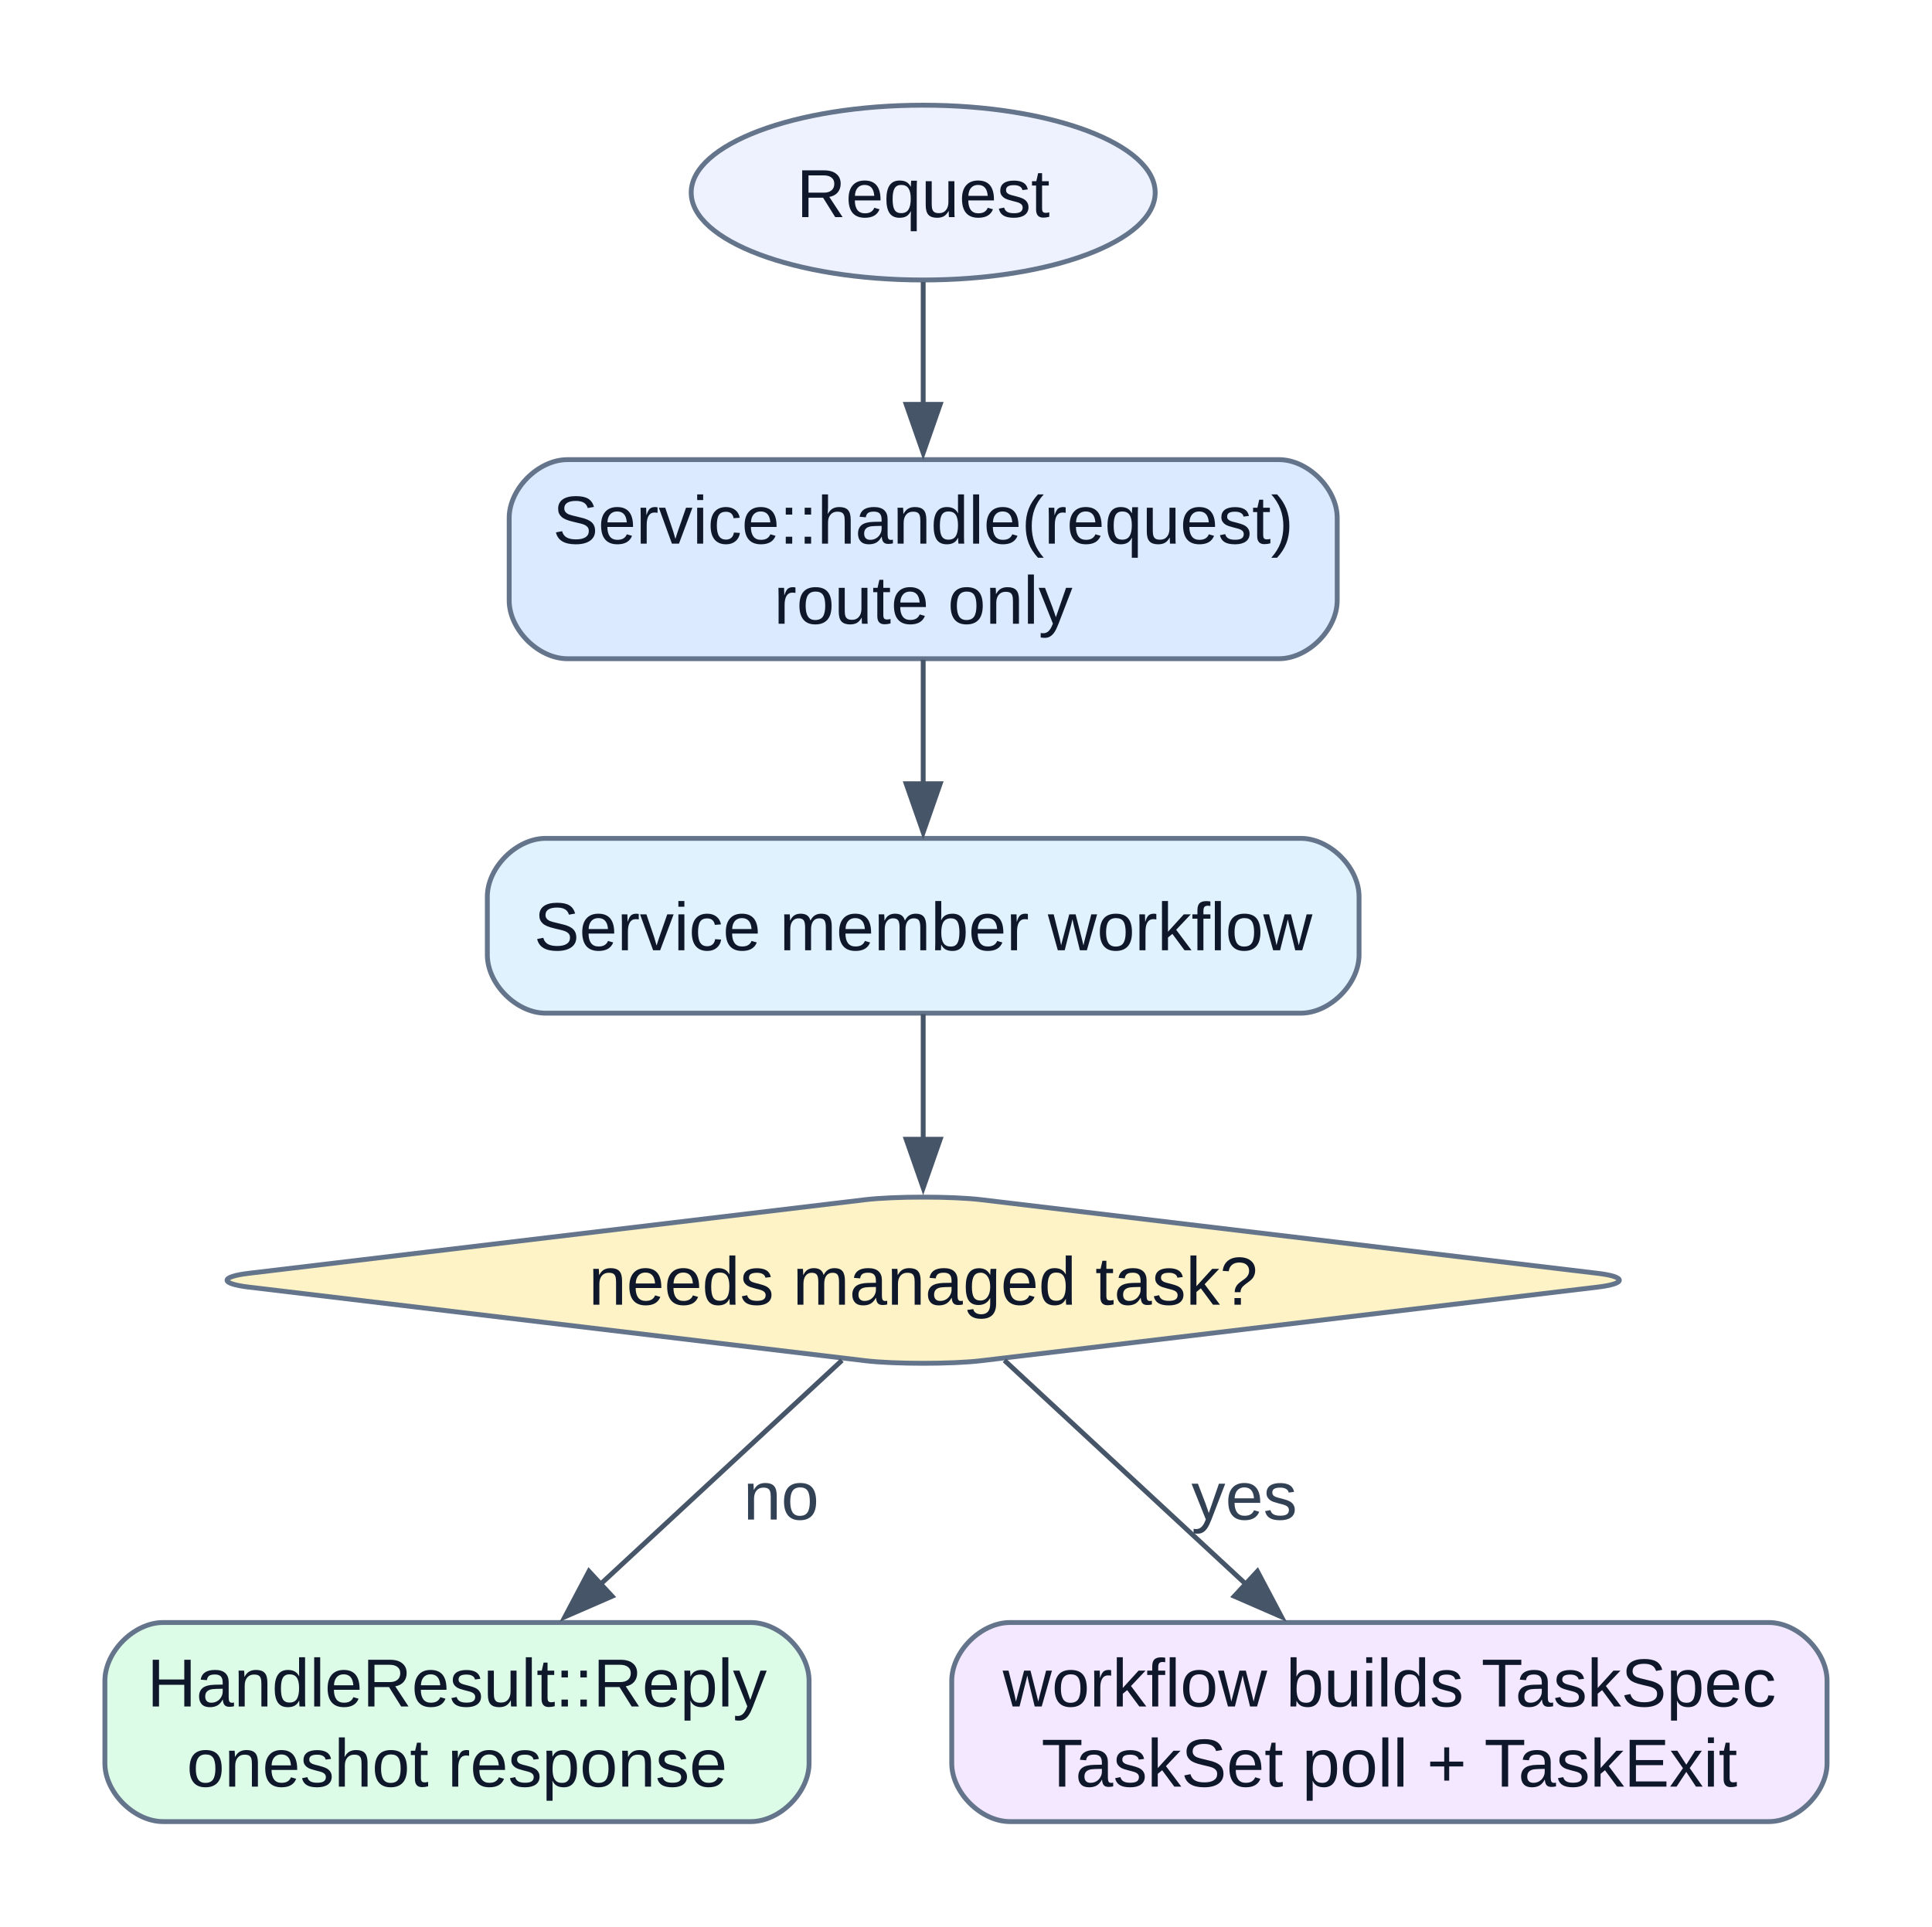
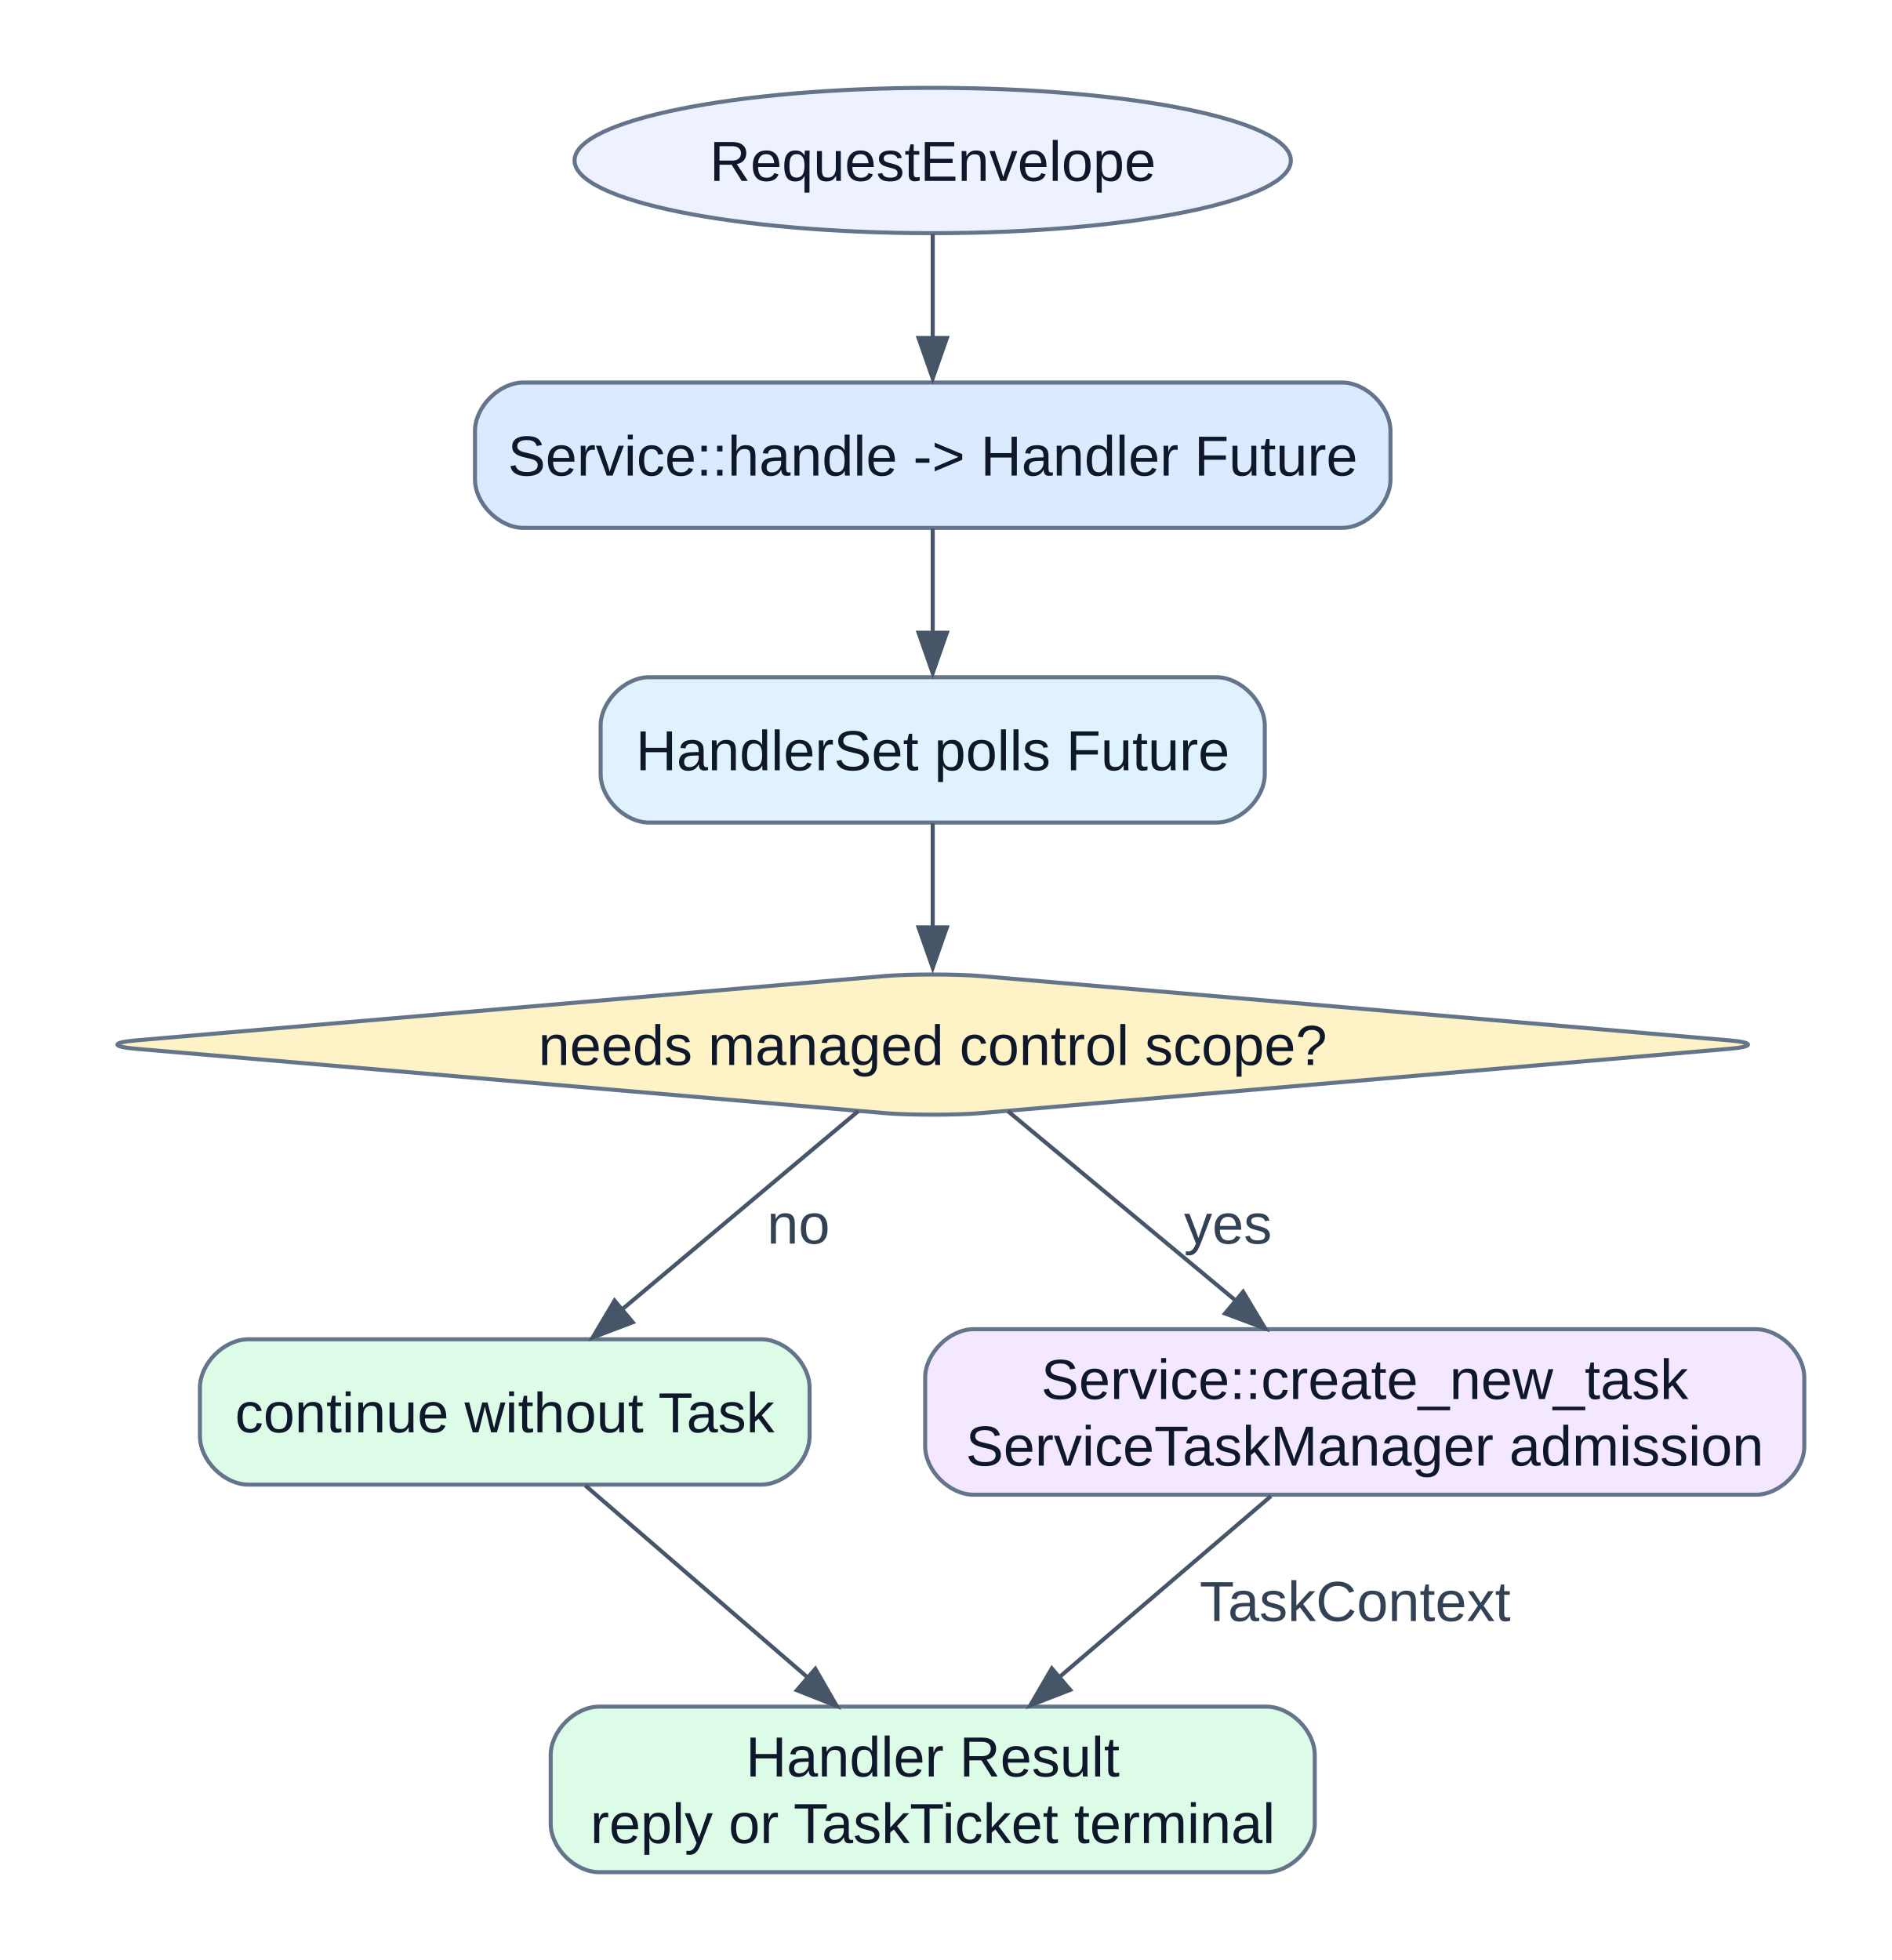
- <svg xmlns="http://www.w3.org/2000/svg" width="398pt" height="397pt" viewBox="0.00 0.00 397.83 396.70">
-   <g id="graph0" class="graph" transform="scale(1 1) rotate(0) translate(21.6 375.1)">
+ <svg xmlns="http://www.w3.org/2000/svg" width="468pt" height="485pt" viewBox="0.00 0.00 468.50 485.20">
+   <g id="graph0" class="graph" transform="scale(1 1) rotate(0) translate(21.6 463.6)">
    <g id="node1" class="node">
-       <ellipse fill="#eef2ff" stroke="#64748b" cx="168.5" cy="-335.5" rx="47.77" ry="18" />
-       <text text-anchor="middle" x="168.5" y="-330.45" font-family="Arial" font-size="14.00" fill="#0f172a">Request</text>
+       <ellipse fill="#eef2ff" stroke="#64748b" cx="209.42" cy="-424" rx="88.71" ry="18" />
+       <text text-anchor="middle" x="209.42" y="-418.95" font-family="Arial" font-size="14.00" fill="#0f172a">RequestEnvelope</text>
    </g>
    <g id="node2" class="node">
-       <path fill="#dbeafe" stroke="#64748b" d="M241.75,-280.5C241.75,-280.5 95.25,-280.5 95.25,-280.5 89.25,-280.5 83.25,-274.5 83.25,-268.5 83.25,-268.5 83.25,-251.5 83.25,-251.5 83.25,-245.5 89.25,-239.5 95.25,-239.5 95.25,-239.5 241.75,-239.5 241.75,-239.5 247.75,-239.5 253.75,-245.5 253.75,-251.5 253.75,-251.5 253.75,-268.5 253.75,-268.5 253.75,-274.5 247.75,-280.5 241.75,-280.5" />
-       <text text-anchor="middle" x="168.5" y="-263.2" font-family="Arial" font-size="14.00" fill="#0f172a">Service::handle(request)</text>
-       <text text-anchor="middle" x="168.5" y="-246.7" font-family="Arial" font-size="14.00" fill="#0f172a">route only</text>
+       <path fill="#dbeafe" stroke="#64748b" d="M310.8,-369C310.8,-369 108.05,-369 108.05,-369 102.05,-369 96.05,-363 96.05,-357 96.05,-357 96.05,-345 96.05,-345 96.05,-339 102.05,-333 108.05,-333 108.05,-333 310.8,-333 310.8,-333 316.8,-333 322.8,-339 322.8,-345 322.8,-345 322.8,-357 322.8,-357 322.8,-363 316.8,-369 310.8,-369" />
+       <text text-anchor="middle" x="209.42" y="-345.95" font-family="Arial" font-size="14.00" fill="#0f172a">Service::handle -&gt; Handler Future</text>
    </g>
    <g id="edge1" class="edge">
-       <path fill="none" stroke="#475569" d="M168.5,-317.08C168.5,-309.53 168.5,-300.44 168.5,-291.81" />
-       <polygon fill="#475569" stroke="#475569" points="172,-291.89 168.5,-281.89 165,-291.89 172,-291.89" />
+       <path fill="none" stroke="#475569" d="M209.42,-405.81C209.42,-398.05 209.42,-388.68 209.42,-379.95" />
+       <polygon fill="#475569" stroke="#475569" points="212.92,-380.03 209.42,-370.03 205.92,-380.03 212.92,-380.03" />
    </g>
    <g id="node3" class="node">
-       <path fill="#e0f2fe" stroke="#64748b" d="M246.25,-202.5C246.25,-202.5 90.75,-202.5 90.75,-202.5 84.75,-202.5 78.75,-196.5 78.75,-190.5 78.75,-190.5 78.75,-178.5 78.75,-178.5 78.75,-172.5 84.75,-166.5 90.75,-166.5 90.75,-166.5 246.25,-166.5 246.25,-166.5 252.25,-166.5 258.25,-172.5 258.25,-178.5 258.25,-178.5 258.25,-190.5 258.25,-190.5 258.25,-196.5 252.25,-202.5 246.25,-202.5" />
-       <text text-anchor="middle" x="168.5" y="-179.45" font-family="Arial" font-size="14.00" fill="#0f172a">Service member workflow</text>
+       <path fill="#e0f2fe" stroke="#64748b" d="M279.67,-296C279.67,-296 139.17,-296 139.17,-296 133.17,-296 127.17,-290 127.17,-284 127.17,-284 127.17,-272 127.17,-272 127.17,-266 133.17,-260 139.17,-260 139.17,-260 279.67,-260 279.67,-260 285.67,-260 291.67,-266 291.67,-272 291.67,-272 291.67,-284 291.67,-284 291.67,-290 285.67,-296 279.67,-296" />
+       <text text-anchor="middle" x="209.42" y="-272.95" font-family="Arial" font-size="14.00" fill="#0f172a">HandlerSet polls Future</text>
    </g>
    <g id="edge2" class="edge">
-       <path fill="none" stroke="#475569" d="M168.5,-239.3C168.5,-231.38 168.5,-222.1 168.5,-213.49" />
-       <polygon fill="#475569" stroke="#475569" points="172,-213.75 168.5,-203.75 165,-213.75 172,-213.75" />
+       <path fill="none" stroke="#475569" d="M209.42,-332.81C209.42,-325.05 209.42,-315.68 209.42,-306.95" />
+       <polygon fill="#475569" stroke="#475569" points="212.92,-307.03 209.42,-297.03 205.92,-307.03 212.92,-307.03" />
    </g>
    <g id="node4" class="node">
-       <path fill="#fef3c7" stroke="#64748b" d="M156.58,-128.08C156.58,-128.08 29.62,-112.92 29.62,-112.92 23.66,-112.21 23.66,-110.79 29.62,-110.08 29.62,-110.08 156.58,-94.92 156.58,-94.92 162.54,-94.21 174.46,-94.21 180.42,-94.92 180.42,-94.92 307.38,-110.08 307.38,-110.08 313.34,-110.79 313.34,-112.21 307.38,-112.92 307.38,-112.92 180.42,-128.08 180.42,-128.08 174.46,-128.79 162.54,-128.79 156.58,-128.08" />
-       <text text-anchor="middle" x="168.5" y="-106.45" font-family="Arial" font-size="14.00" fill="#0f172a">needs managed task?</text>
+       <path fill="#fef3c7" stroke="#64748b" d="M197.47,-221.97C197.47,-221.97 11.96,-206.03 11.96,-206.03 5.98,-205.51 5.98,-204.49 11.96,-203.97 11.96,-203.97 197.47,-188.03 197.47,-188.03 203.44,-187.51 215.4,-187.51 221.38,-188.03 221.38,-188.03 406.89,-203.97 406.89,-203.97 412.86,-204.49 412.86,-205.51 406.89,-206.03 406.89,-206.03 221.38,-221.97 221.38,-221.97 215.4,-222.49 203.44,-222.49 197.47,-221.97" />
+       <text text-anchor="middle" x="209.42" y="-199.95" font-family="Arial" font-size="14.00" fill="#0f172a">needs managed control scope?</text>
    </g>
    <g id="edge3" class="edge">
-       <path fill="none" stroke="#475569" d="M168.5,-166.31C168.5,-158.55 168.5,-149.18 168.5,-140.45" />
-       <polygon fill="#475569" stroke="#475569" points="172,-140.53 168.5,-130.53 165,-140.53 172,-140.53" />
+       <path fill="none" stroke="#475569" d="M209.42,-259.81C209.42,-252.05 209.42,-242.68 209.42,-233.95" />
+       <polygon fill="#475569" stroke="#475569" points="212.92,-234.03 209.42,-224.03 205.92,-234.03 212.92,-234.03" />
    </g>
    <g id="node5" class="node">
-       <path fill="#dcfce7" stroke="#64748b" d="M133,-41C133,-41 12,-41 12,-41 6,-41 0,-35 0,-29 0,-29 0,-12 0,-12 0,-6 6,0 12,0 12,0 133,0 133,0 139,0 145,-6 145,-12 145,-12 145,-29 145,-29 145,-35 139,-41 133,-41" />
-       <text text-anchor="middle" x="72.5" y="-23.7" font-family="Arial" font-size="14.00" fill="#0f172a">HandleResult::Reply</text>
-       <text text-anchor="middle" x="72.5" y="-7.2" font-family="Arial" font-size="14.00" fill="#0f172a">oneshot response</text>
+       <path fill="#dcfce7" stroke="#64748b" d="M166.92,-132C166.92,-132 39.92,-132 39.92,-132 33.92,-132 27.92,-126 27.92,-120 27.92,-120 27.92,-108 27.92,-108 27.92,-102 33.92,-96 39.92,-96 39.92,-96 166.92,-96 166.92,-96 172.92,-96 178.92,-102 178.92,-108 178.92,-108 178.92,-120 178.92,-120 178.92,-126 172.92,-132 166.92,-132" />
+       <text text-anchor="middle" x="103.42" y="-108.95" font-family="Arial" font-size="14.00" fill="#0f172a">continue without Task</text>
    </g>
    <g id="edge4" class="edge">
-       <path fill="none" stroke="#475569" d="M151.78,-95C137.93,-82.16 117.93,-63.61 101.48,-48.36" />
-       <polygon fill="#475569" stroke="#475569" points="104.44,-46.41 94.73,-42.18 99.68,-51.55 104.44,-46.41" />
-       <text text-anchor="middle" x="139.25" y="-62.2" font-family="Arial" font-size="14.00" fill="#334155"> no</text>
+       <path fill="none" stroke="#475569" d="M190.96,-188.5C174.81,-174.94 151.08,-155.01 132.4,-139.33" />
+       <polygon fill="#475569" stroke="#475569" points="135.12,-136.21 125.21,-132.46 130.62,-141.57 135.12,-136.21" />
+       <text text-anchor="middle" x="176.17" y="-155.7" font-family="Arial" font-size="14.00" fill="#334155"> no</text>
    </g>
    <g id="node6" class="node">
-       <path fill="#f3e8ff" stroke="#64748b" d="M342.62,-41C342.62,-41 186.38,-41 186.38,-41 180.38,-41 174.38,-35 174.38,-29 174.38,-29 174.38,-12 174.38,-12 174.38,-6 180.38,0 186.38,0 186.38,0 342.62,0 342.62,0 348.62,0 354.62,-6 354.62,-12 354.62,-12 354.62,-29 354.62,-29 354.62,-35 348.62,-41 342.62,-41" />
-       <text text-anchor="middle" x="264.5" y="-23.7" font-family="Arial" font-size="14.00" fill="#0f172a">workflow builds TaskSpec</text>
-       <text text-anchor="middle" x="264.5" y="-7.2" font-family="Arial" font-size="14.00" fill="#0f172a">TaskSet poll + TaskExit</text>
+       <path fill="#f3e8ff" stroke="#64748b" d="M413.3,-134.5C413.3,-134.5 219.55,-134.5 219.55,-134.5 213.55,-134.5 207.55,-128.5 207.55,-122.5 207.55,-122.5 207.55,-105.5 207.55,-105.5 207.55,-99.5 213.55,-93.5 219.55,-93.5 219.55,-93.5 413.3,-93.5 413.3,-93.5 419.3,-93.5 425.3,-99.5 425.3,-105.5 425.3,-105.5 425.3,-122.5 425.3,-122.5 425.3,-128.5 419.3,-134.5 413.3,-134.5" />
+       <text text-anchor="middle" x="316.42" y="-117.2" font-family="Arial" font-size="14.00" fill="#0f172a">Service::create_new_task</text>
+       <text text-anchor="middle" x="316.42" y="-100.7" font-family="Arial" font-size="14.00" fill="#0f172a">ServiceTaskManager admission</text>
    </g>
    <g id="edge5" class="edge">
-       <path fill="none" stroke="#475569" d="M185.22,-95C199.07,-82.16 219.07,-63.61 235.52,-48.36" />
-       <polygon fill="#475569" stroke="#475569" points="237.32,-51.55 242.27,-42.18 232.56,-46.41 237.32,-51.55" />
-       <text text-anchor="middle" x="234.62" y="-62.2" font-family="Arial" font-size="14.00" fill="#334155"> yes</text>
+       <path fill="none" stroke="#475569" d="M228.06,-188.5C243.64,-175.54 266.2,-156.78 284.62,-141.45" />
+       <polygon fill="#475569" stroke="#475569" points="286.31,-143.77 291.76,-134.68 281.83,-138.39 286.31,-143.77" />
+       <text text-anchor="middle" x="282.55" y="-155.7" font-family="Arial" font-size="14.00" fill="#334155"> yes</text>
+     </g>
+     <g id="node7" class="node">
+       <path fill="#dcfce7" stroke="#64748b" d="M292.05,-41C292.05,-41 126.8,-41 126.8,-41 120.8,-41 114.8,-35 114.8,-29 114.8,-29 114.8,-12 114.8,-12 114.8,-6 120.8,0 126.8,0 126.8,0 292.05,0 292.05,0 298.05,0 304.05,-6 304.05,-12 304.05,-12 304.05,-29 304.05,-29 304.05,-35 298.05,-41 292.05,-41" />
+       <text text-anchor="middle" x="209.42" y="-23.7" font-family="Arial" font-size="14.00" fill="#0f172a">Handler Result</text>
+       <text text-anchor="middle" x="209.42" y="-7.2" font-family="Arial" font-size="14.00" fill="#0f172a">reply or TaskTicket terminal</text>
+     </g>
+     <g id="edge6" class="edge">
+       <path fill="none" stroke="#475569" d="M123.36,-95.79C138.96,-82.32 160.93,-63.36 178.76,-47.96" />
+       <polygon fill="#475569" stroke="#475569" points="180.35,-50.36 185.63,-41.17 175.77,-45.06 180.35,-50.36" />
+     </g>
+     <g id="edge7" class="edge">
+       <path fill="none" stroke="#475569" d="M293.2,-93.15C277.78,-79.96 257.35,-62.49 240.53,-48.1" />
+       <polygon fill="#475569" stroke="#475569" points="243.47,-45.15 233.59,-41.32 238.92,-50.47 243.47,-45.15" />
+       <text text-anchor="middle" x="314.05" y="-62.2" font-family="Arial" font-size="14.00" fill="#334155"> TaskContext</text>
    </g>
  </g>
</svg>
